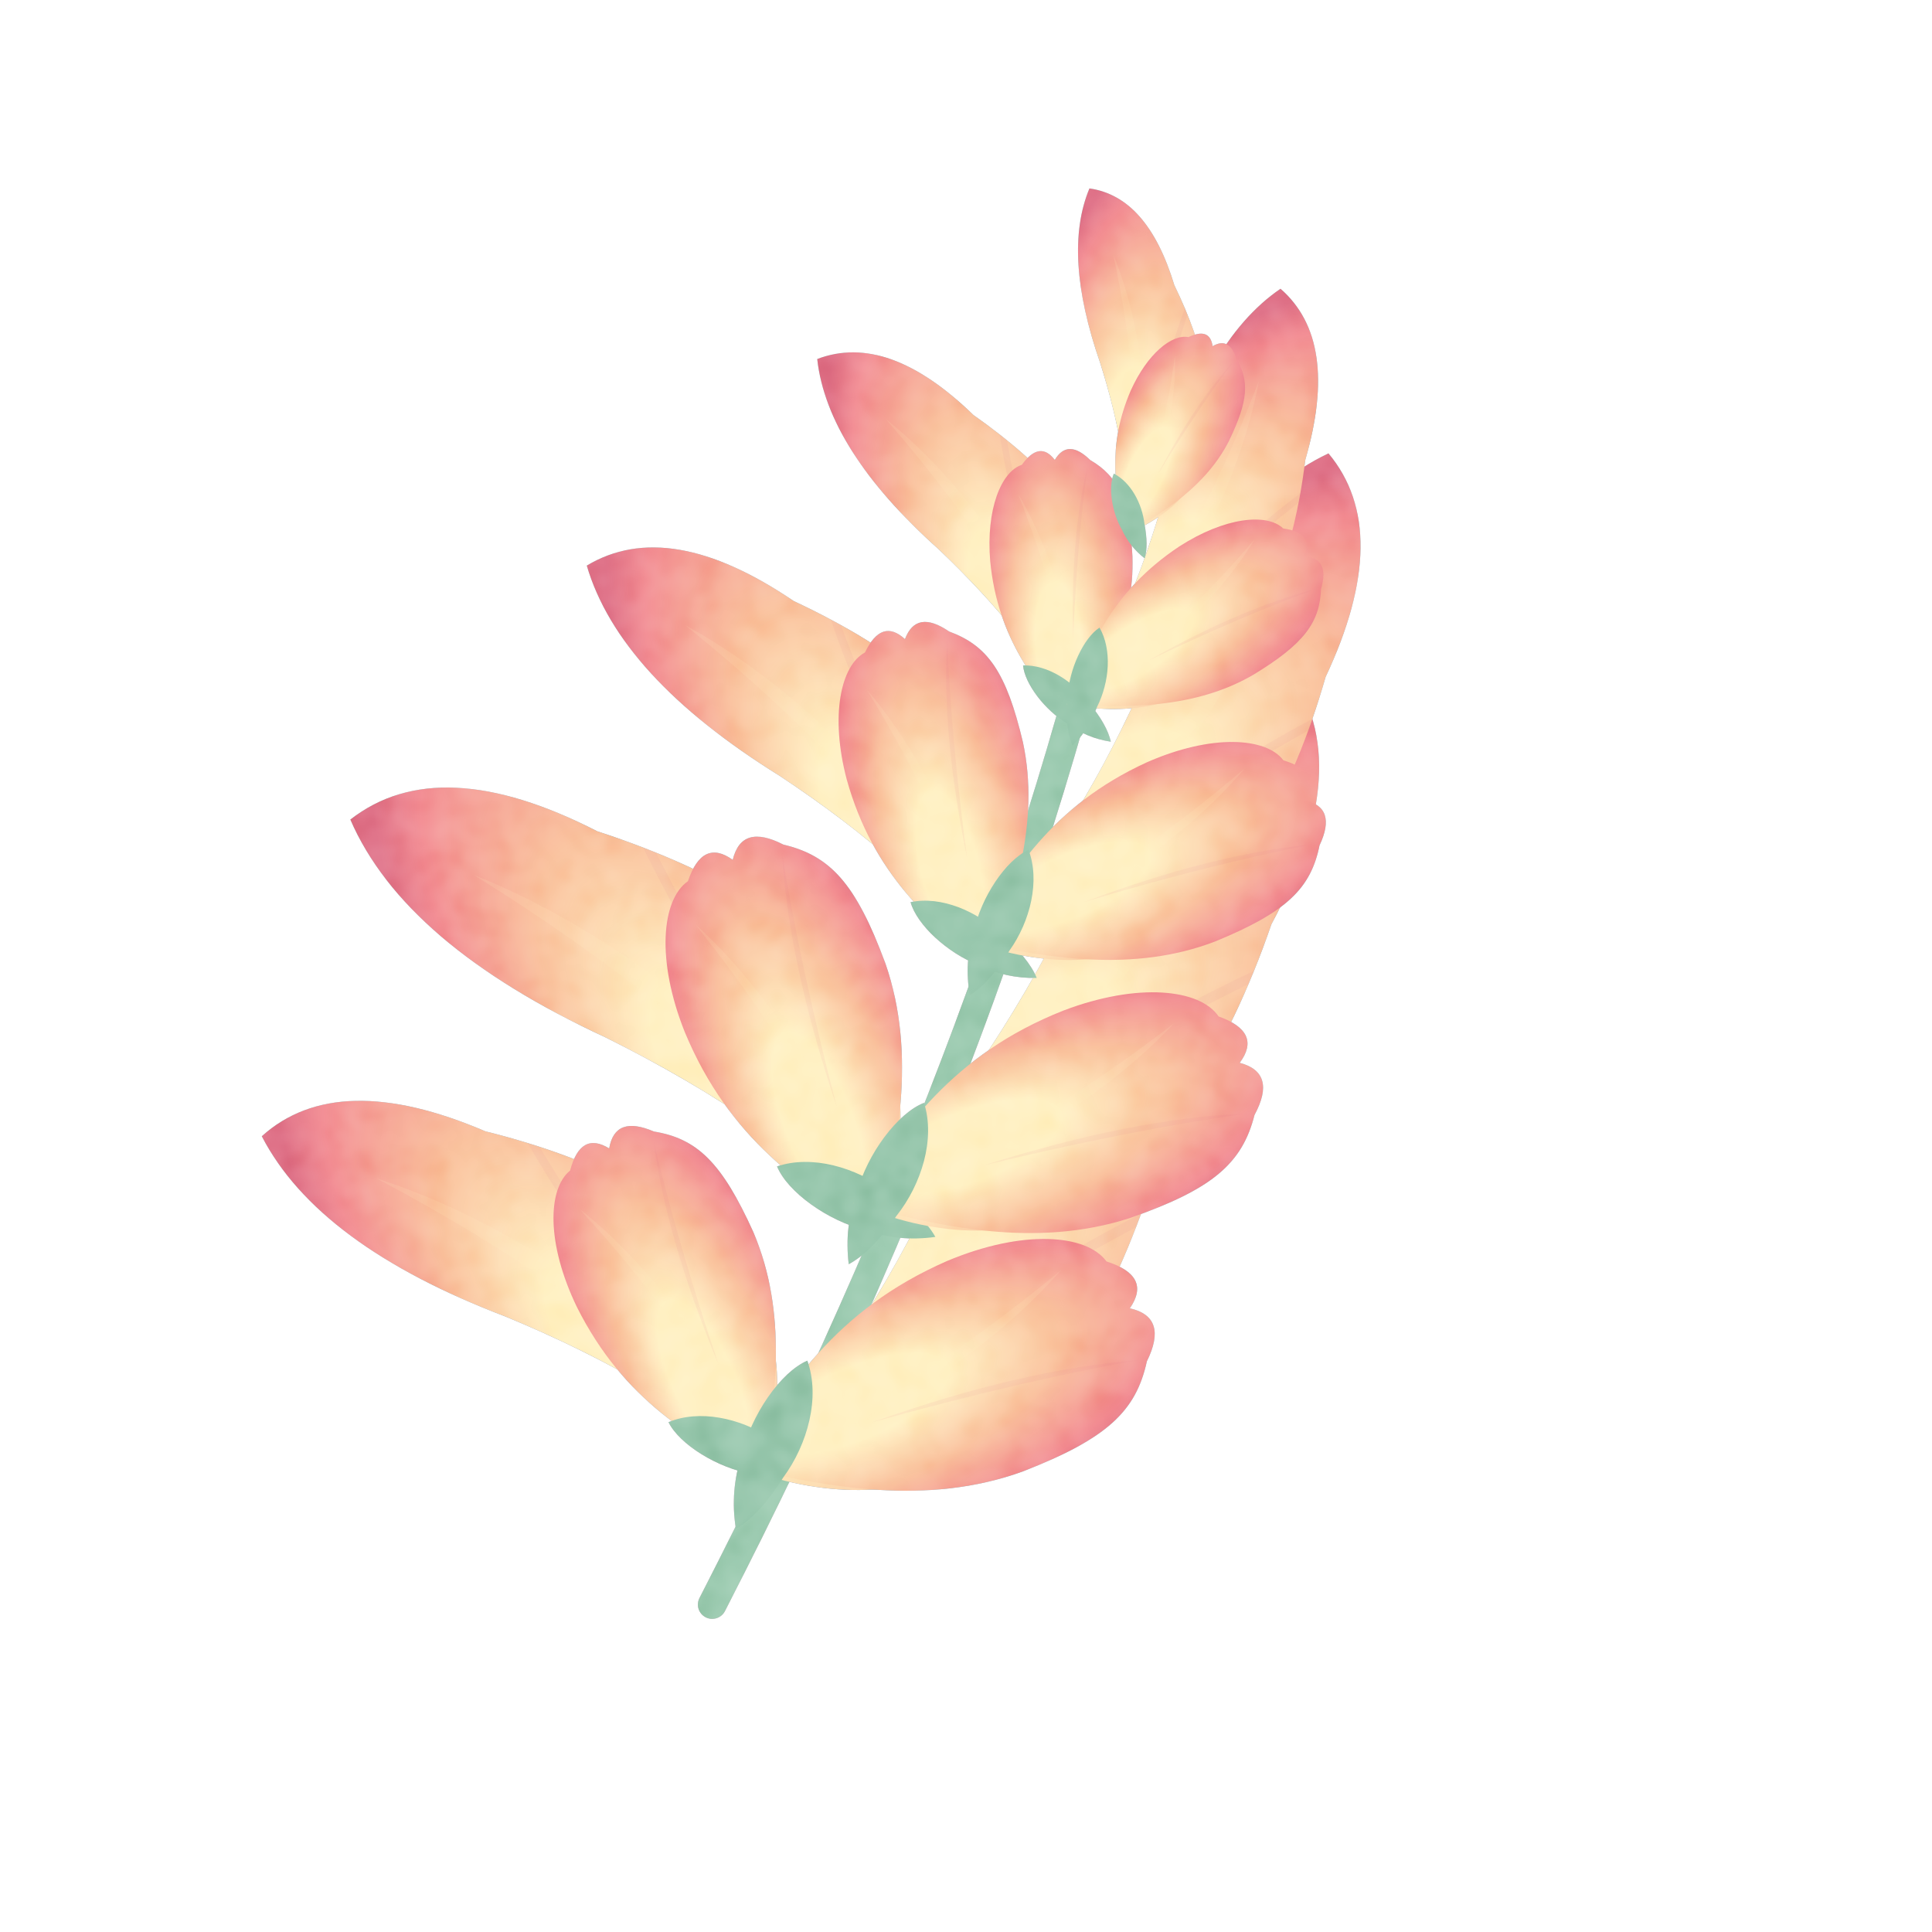
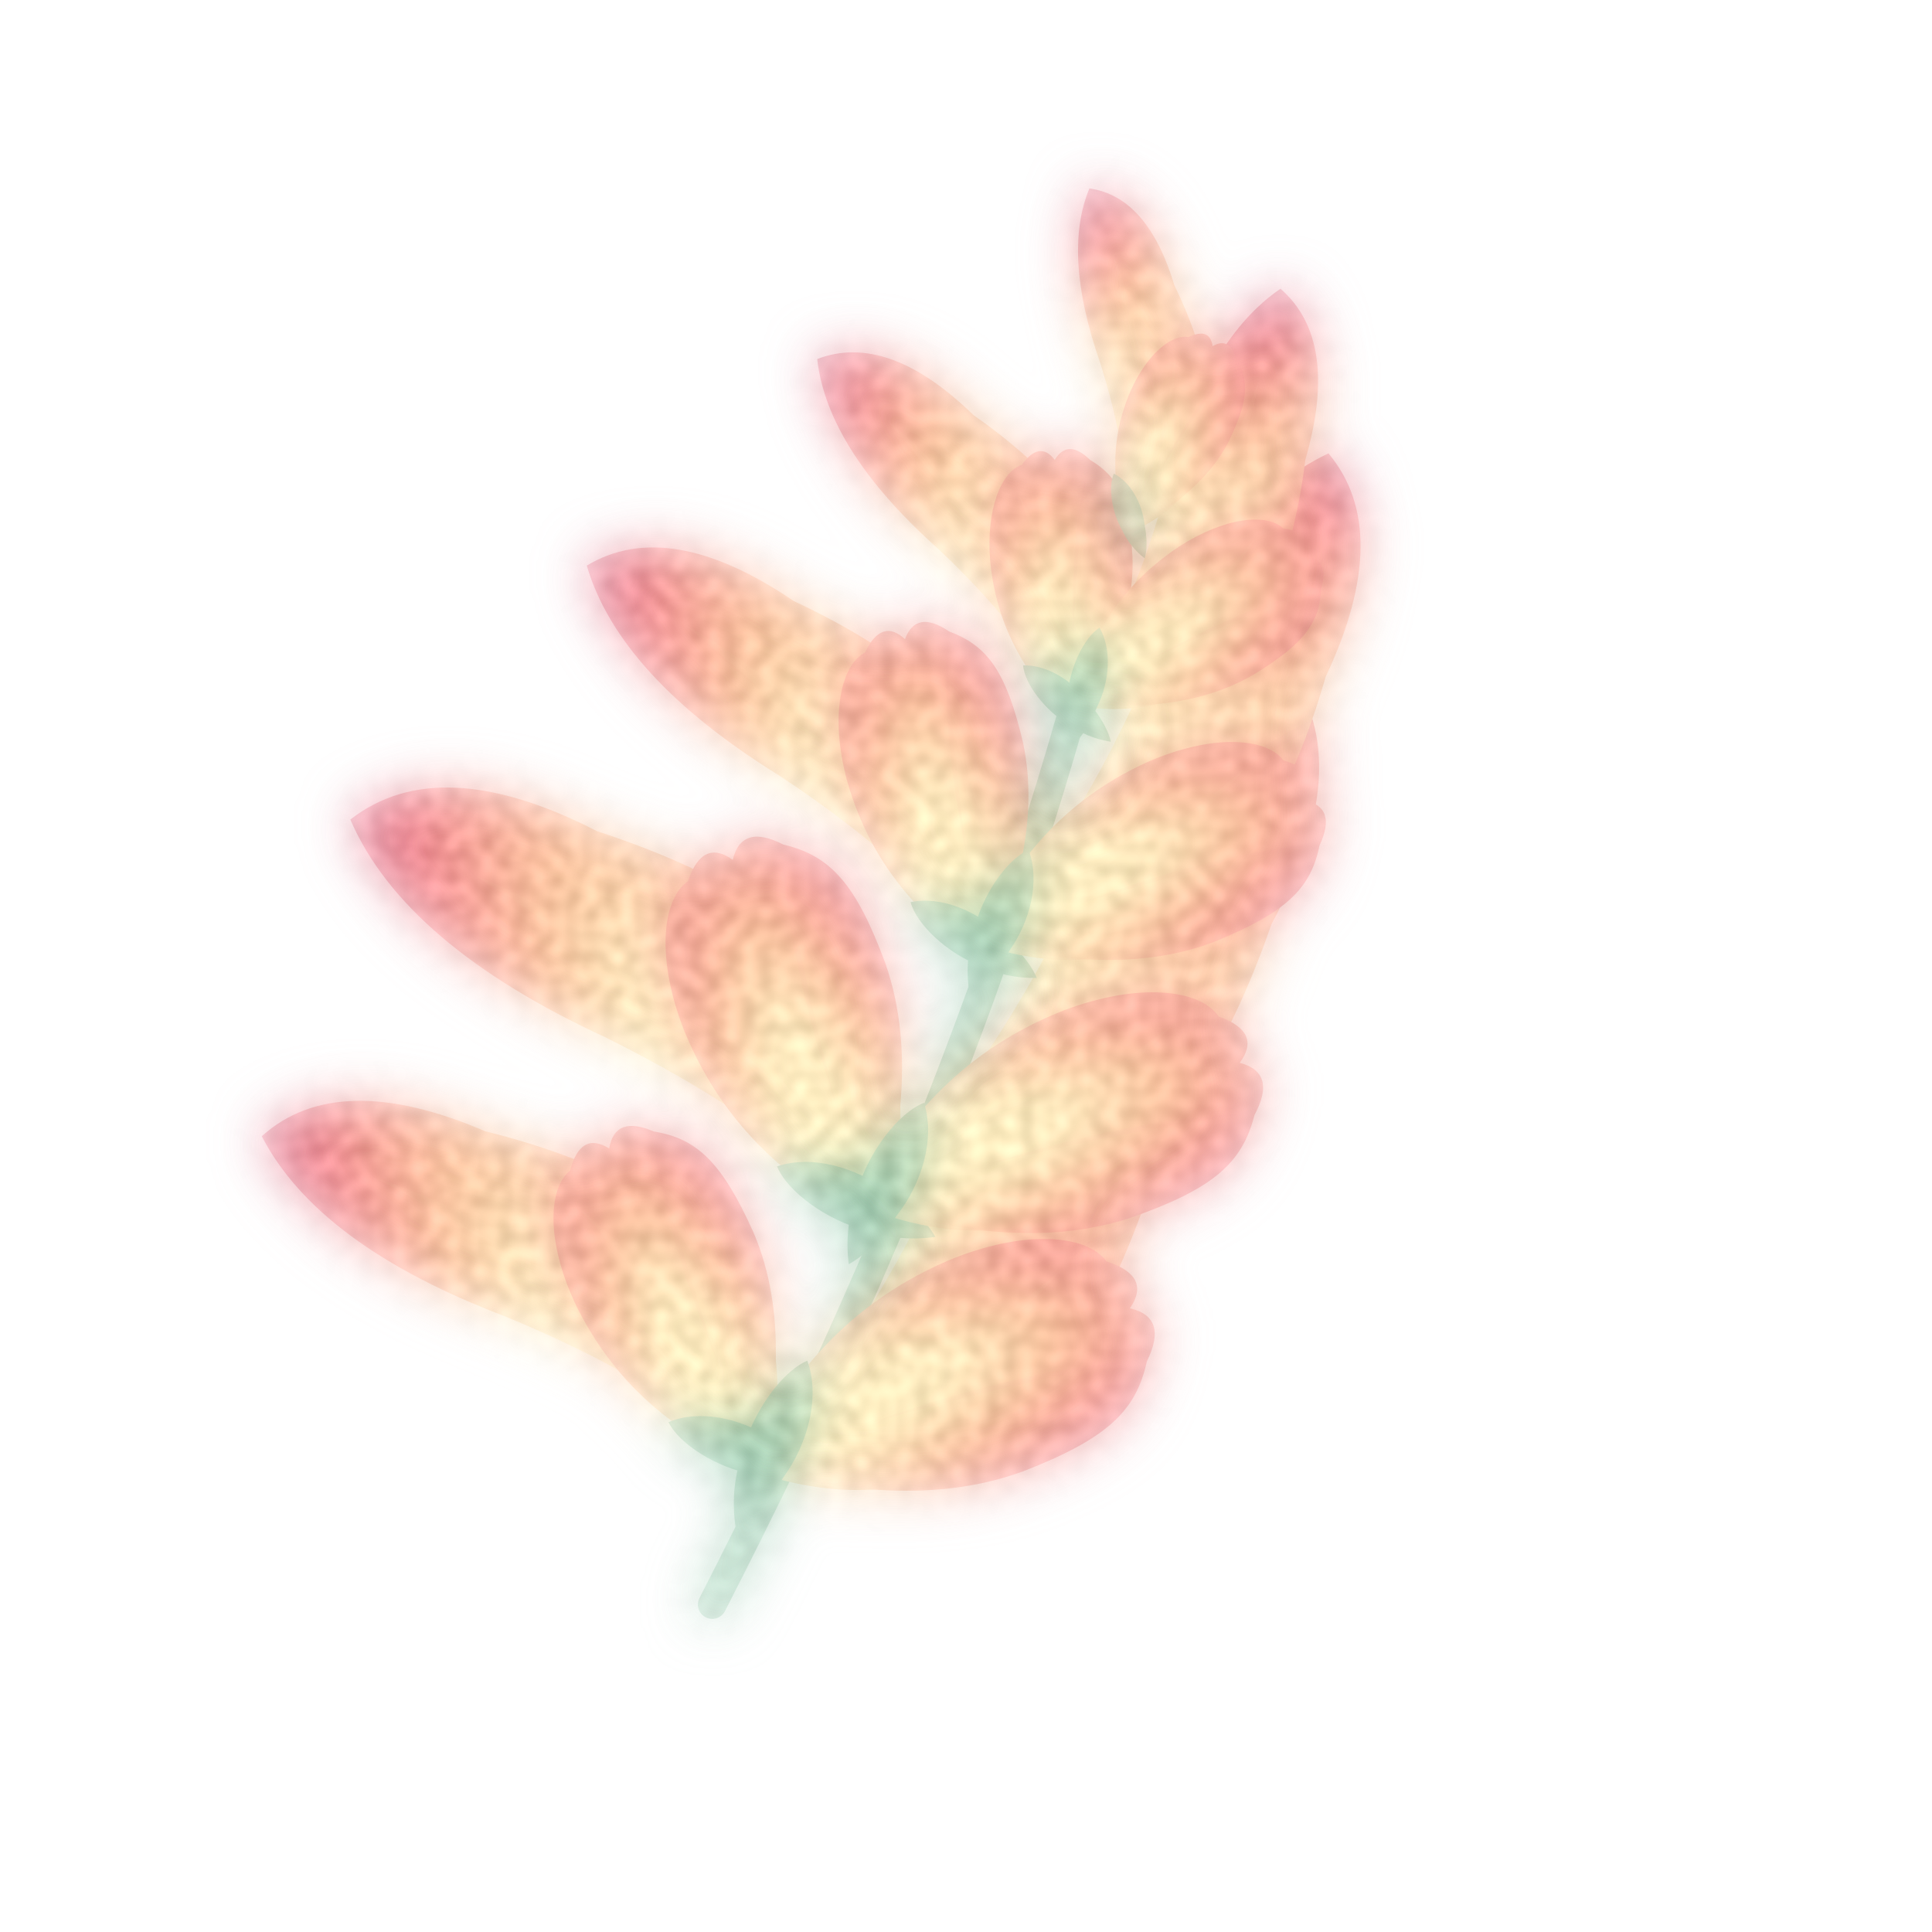
<svg xmlns="http://www.w3.org/2000/svg" viewBox="-1.18 -1.18 2.36 2.36" width="512" height="512" role="img">
  <defs>
-     <filter id="paper" x="-2%" y="-2%" width="104%" height="104%" color-interpolation-filters="sRGB">
-       <feTurbulence type="fractalNoise" baseFrequency="27" numOctaves="2" seed="19" />
-       <feColorMatrix values=".23 .17 .10 0 .25  .23 .17 .10 0 .25  .23 .17 .10 0 .25  0 0 0 0 1" />
-       <feBlend in2="SourceGraphic" mode="soft-light" />
-       <feComposite in2="SourceGraphic" operator="in" />
+     <filter id="paper" x="-10%" y="-10%" width="120%" height="120%" color-interpolation-filters="sRGB">
+       <feGaussianBlur in="SourceGraphic" stdDeviation="0.032" result="wash" />
+       <feComposite in="SourceGraphic" in2="wash" operator="arithmetic" k2=".24" k3=".76" result="dye" />
+       <feColorMatrix in="dye" values="1 0 0 0 0  0 1 0 0 0  0 0 1 0 0  0 0 0 0 1" result="pigment" />
+       <feTurbulence type="fractalNoise" baseFrequency="46.98" numOctaves="1" seed="19" />
+       <feColorMatrix values="1 0 0 0 0  1 0 0 0 0  1 0 0 0 0  0 0 0 0 1" result="grain" />
+       <feComposite in="pigment" in2="grain" operator="arithmetic" k2="1" k3=".26" k4="-.13" />
+       <feComposite in2="dye" operator="in" />
    </filter>
    <radialGradient id="ink0" gradientUnits="userSpaceOnUse" cx=".20" cy="0" r="1.02" fx=".28" fy="-.13" gradientTransform="scale(1 1.30)">
      <stop offset="0" stop-color="#fff0c3" />
      <stop offset=".24" stop-color="#fff0c3" />
      <stop offset=".55" stop-color="#f9c19d" />
      <stop offset=".86" stop-color="#f28e94" />
      <stop offset="1" stop-color="#df7389" />
    </radialGradient>
    <path id="outline0" d="M-.03 0Q.22 -.10 .50 -.52Q.83 -1.05 1.05 -.87Q1.05 -.28 .78 .11Q.50 .70 .26 .68Q.08 .57 -.03 0Z" />
    <clipPath id="cut0">
      <use href="#outline0" />
    </clipPath>
    <g id="petal0">
      <use href="#outline0" fill="url(#ink0)" />
      <g clip-path="url(#cut0)">
        <path d="M.02 .06Q.44 -.07 .85 -.54Q.63 -.14 .32 .022Z" fill="#fff0c3" opacity=".13" />
        <path d="M.28 .08Q.67 .14 .94 .45Q.65 .23 .28 .08Z" fill="#df7389" opacity=".08" />
      </g>
    </g>
    <radialGradient id="ink1" gradientUnits="userSpaceOnUse" cx=".20" cy="0" r="1.02" fx=".28" fy="-.13" gradientTransform="scale(1 1.30)">
      <stop offset="0" stop-color="#fff0c3" />
      <stop offset=".24" stop-color="#fff0c3" />
      <stop offset=".55" stop-color="#f9c19d" />
      <stop offset=".86" stop-color="#f28e94" />
      <stop offset="1" stop-color="#df7389" />
    </radialGradient>
    <path id="outline1" d="M-.06 0C.12 -.48 .30 -.96 .60 -.99C.80 -1 .94 -.75 .96 -.46Q1.05 -.19 .97 0Q1.05 .20 .96 .49C.89 .86 .80 .99 .58 .98C.33 .95 .12 .46 -.06 0Z" />
    <clipPath id="cut1">
      <use href="#outline1" />
    </clipPath>
    <g id="petal1">
      <use href="#outline1" fill="url(#ink1)" />
      <g clip-path="url(#cut1)">
        <path d="M.02 .06Q.44 -.07 .85 -.54Q.63 -.14 .32 .022Z" fill="#fff0c3" opacity=".13" />
        <path d="M.28 .08Q.67 .14 .94 .45Q.65 .23 .28 .08Z" fill="#df7389" opacity=".08" />
      </g>
    </g>
    <g id="blossom">
      <g>
        <use href="#petal0" transform="rotate(0) scale(1 0.32)" />
      </g>
      <g>
        <use href="#petal1" transform="rotate(17) scale(0.65 0.18)" />
      </g>
      <path d="M0 -1C.55 -.69 .69 -.16 .49 .28Q.34 .76 0 1Q-.43 .64 -.49 .23C-.64 -.21 -.42 -.77 0 -1Z" fill="#98c7ad" transform="translate(0.025 -0.005) rotate(62) scale(0.076 0.145)" />
    </g>
  </defs>
  <g filter="url(#paper)">
    <path d="M-.31 .78Q.06 .06 .20 -.59" fill="none" stroke="#9dcbb1" stroke-width=".035" stroke-linecap="round" />
    <use href="#blossom" transform="translate(-0.26 0.6) rotate(-132) scale(0.66 0.66)" />
    <use href="#blossom" transform="translate(-0.25 0.6) rotate(-39) scale(0.77 0.77)" />
    <use href="#blossom" transform="translate(-0.12 0.3) rotate(-128) scale(0.73 0.73)" />
    <use href="#blossom" transform="translate(-0.11 0.28) rotate(-37) scale(0.75 0.75)" />
    <use href="#blossom" transform="translate(0.02 -0.02) rotate(-121) scale(0.62 0.62)" />
    <use href="#blossom" transform="translate(0.03 -0.04) rotate(-40) scale(0.66 0.66)" />
    <use href="#blossom" transform="translate(0.13 -0.31) rotate(-111) scale(0.49 0.49)" />
    <use href="#blossom" transform="translate(0.14 -0.33) rotate(-49) scale(0.51 0.51)" />
    <use href="#blossom" transform="translate(0.2 -0.54) rotate(-82) scale(0.38 0.38)" />
  </g>
</svg>
